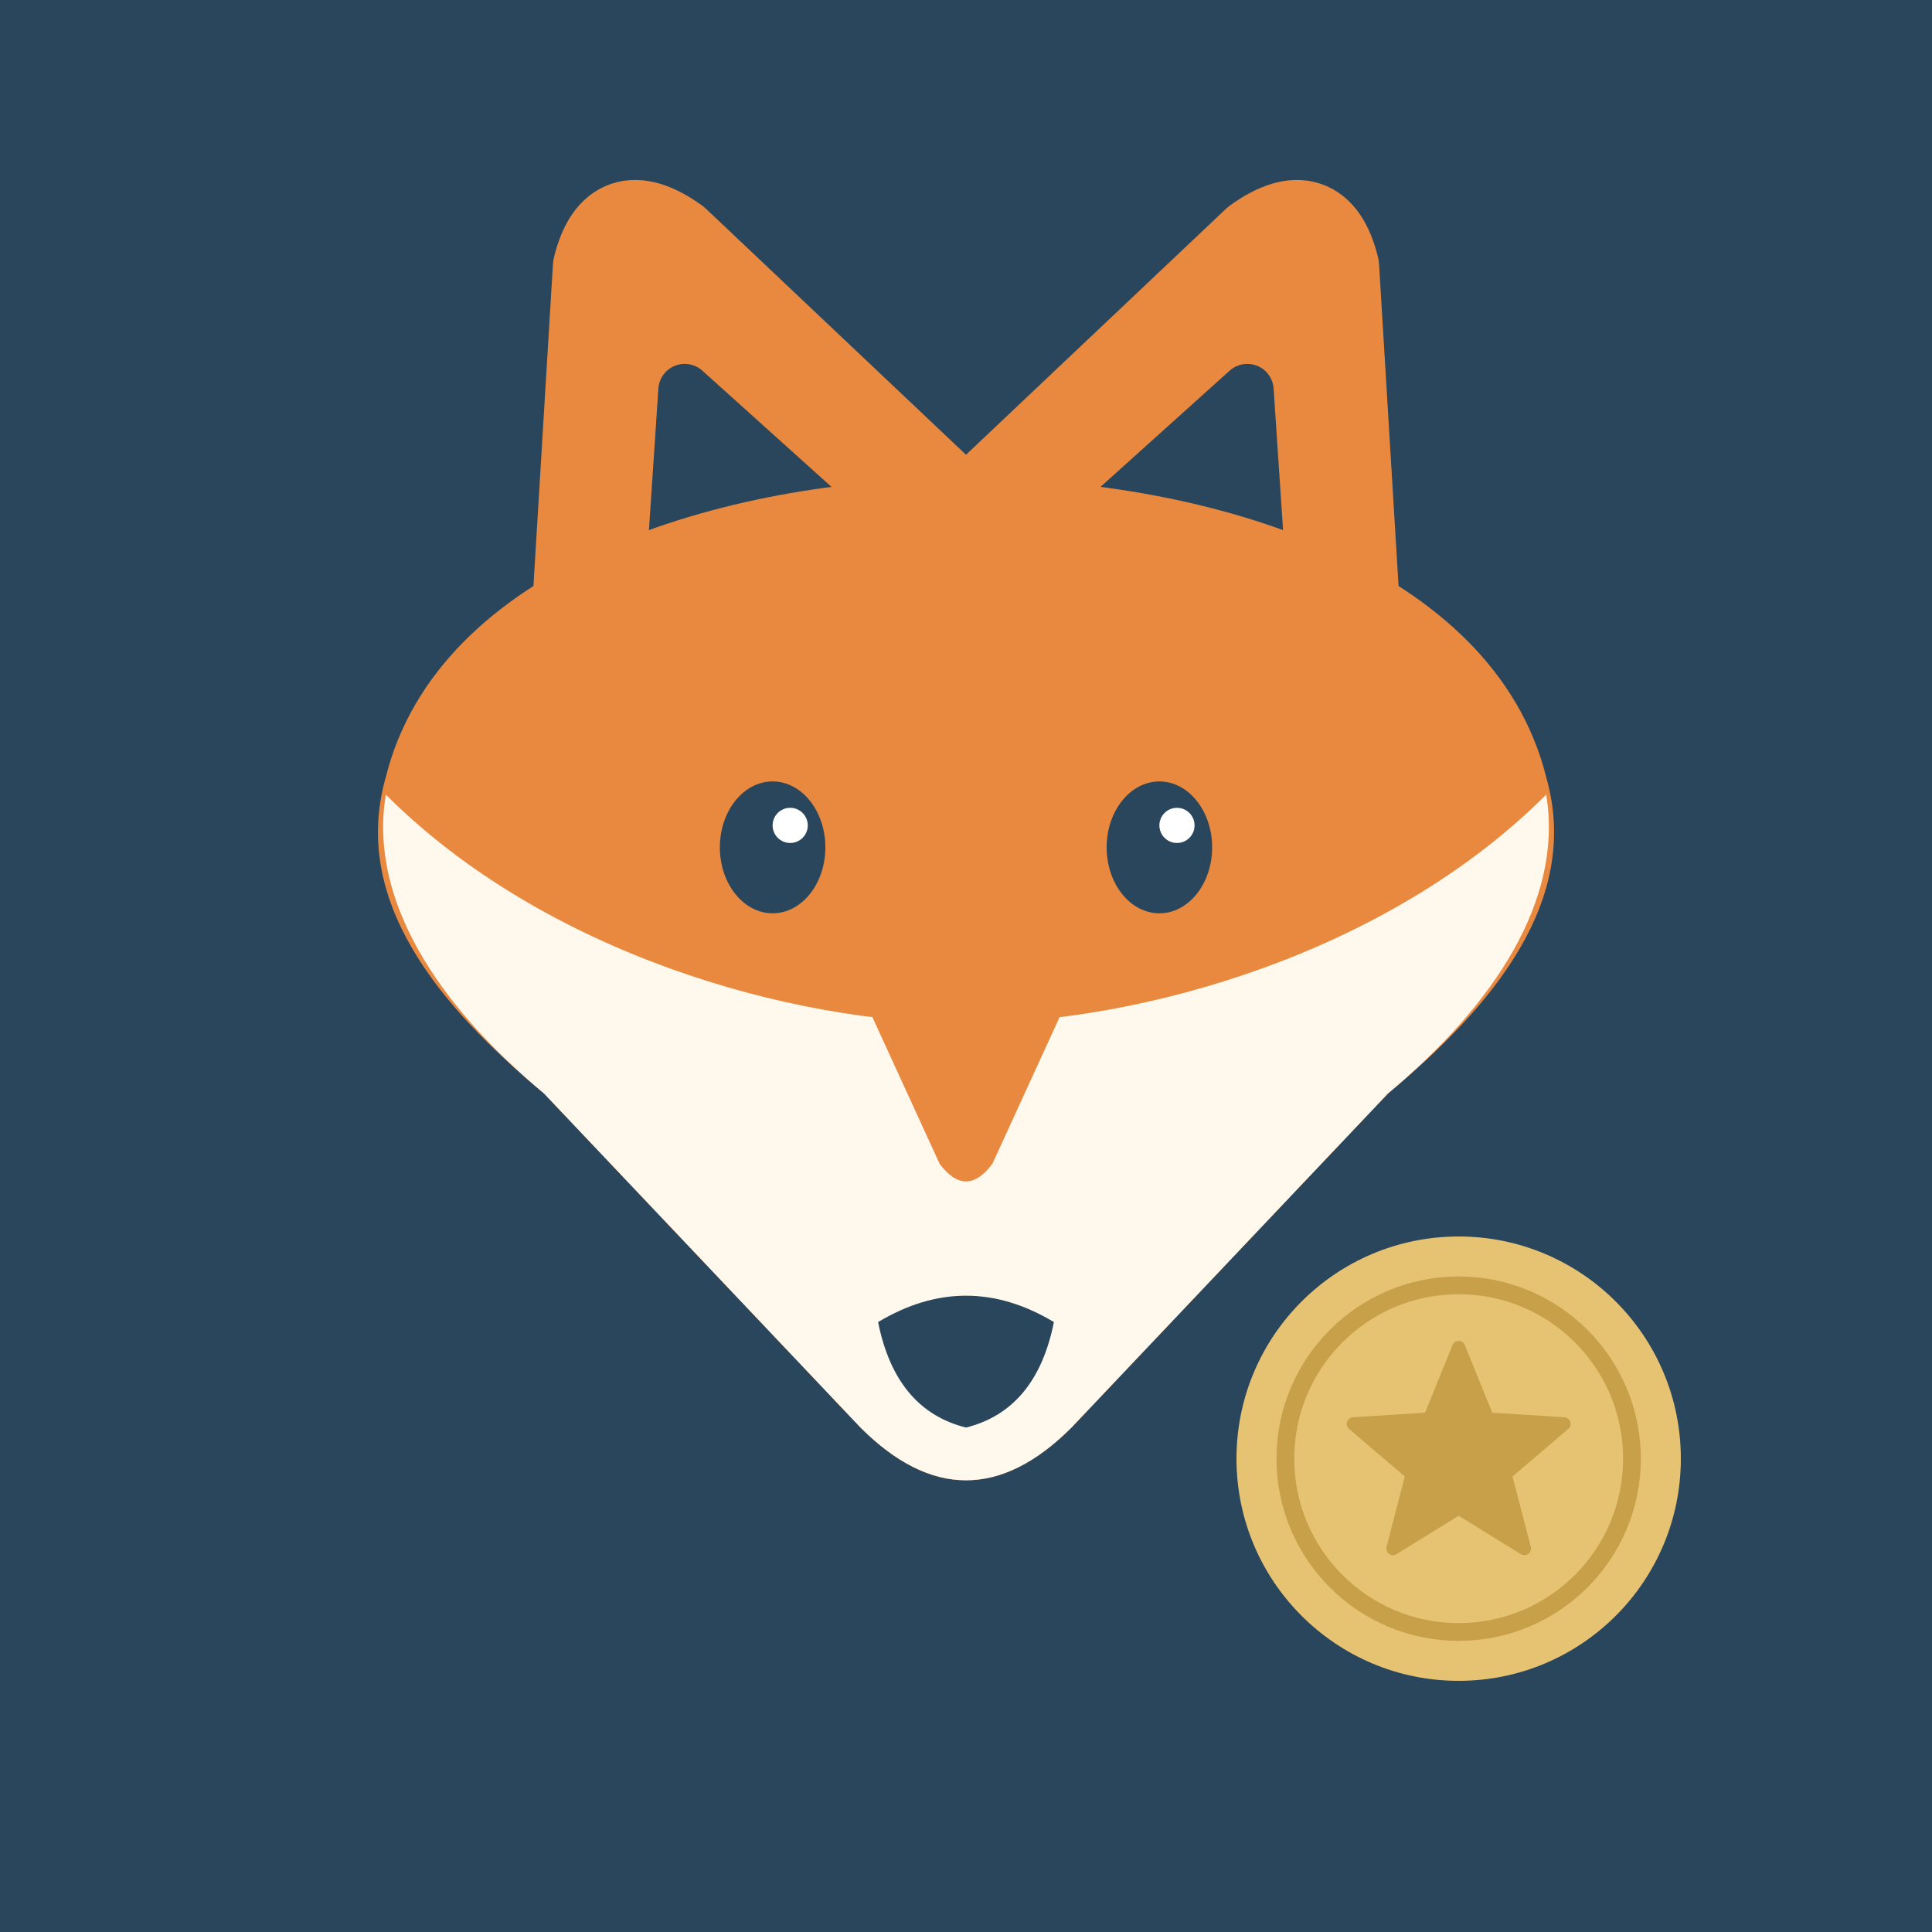
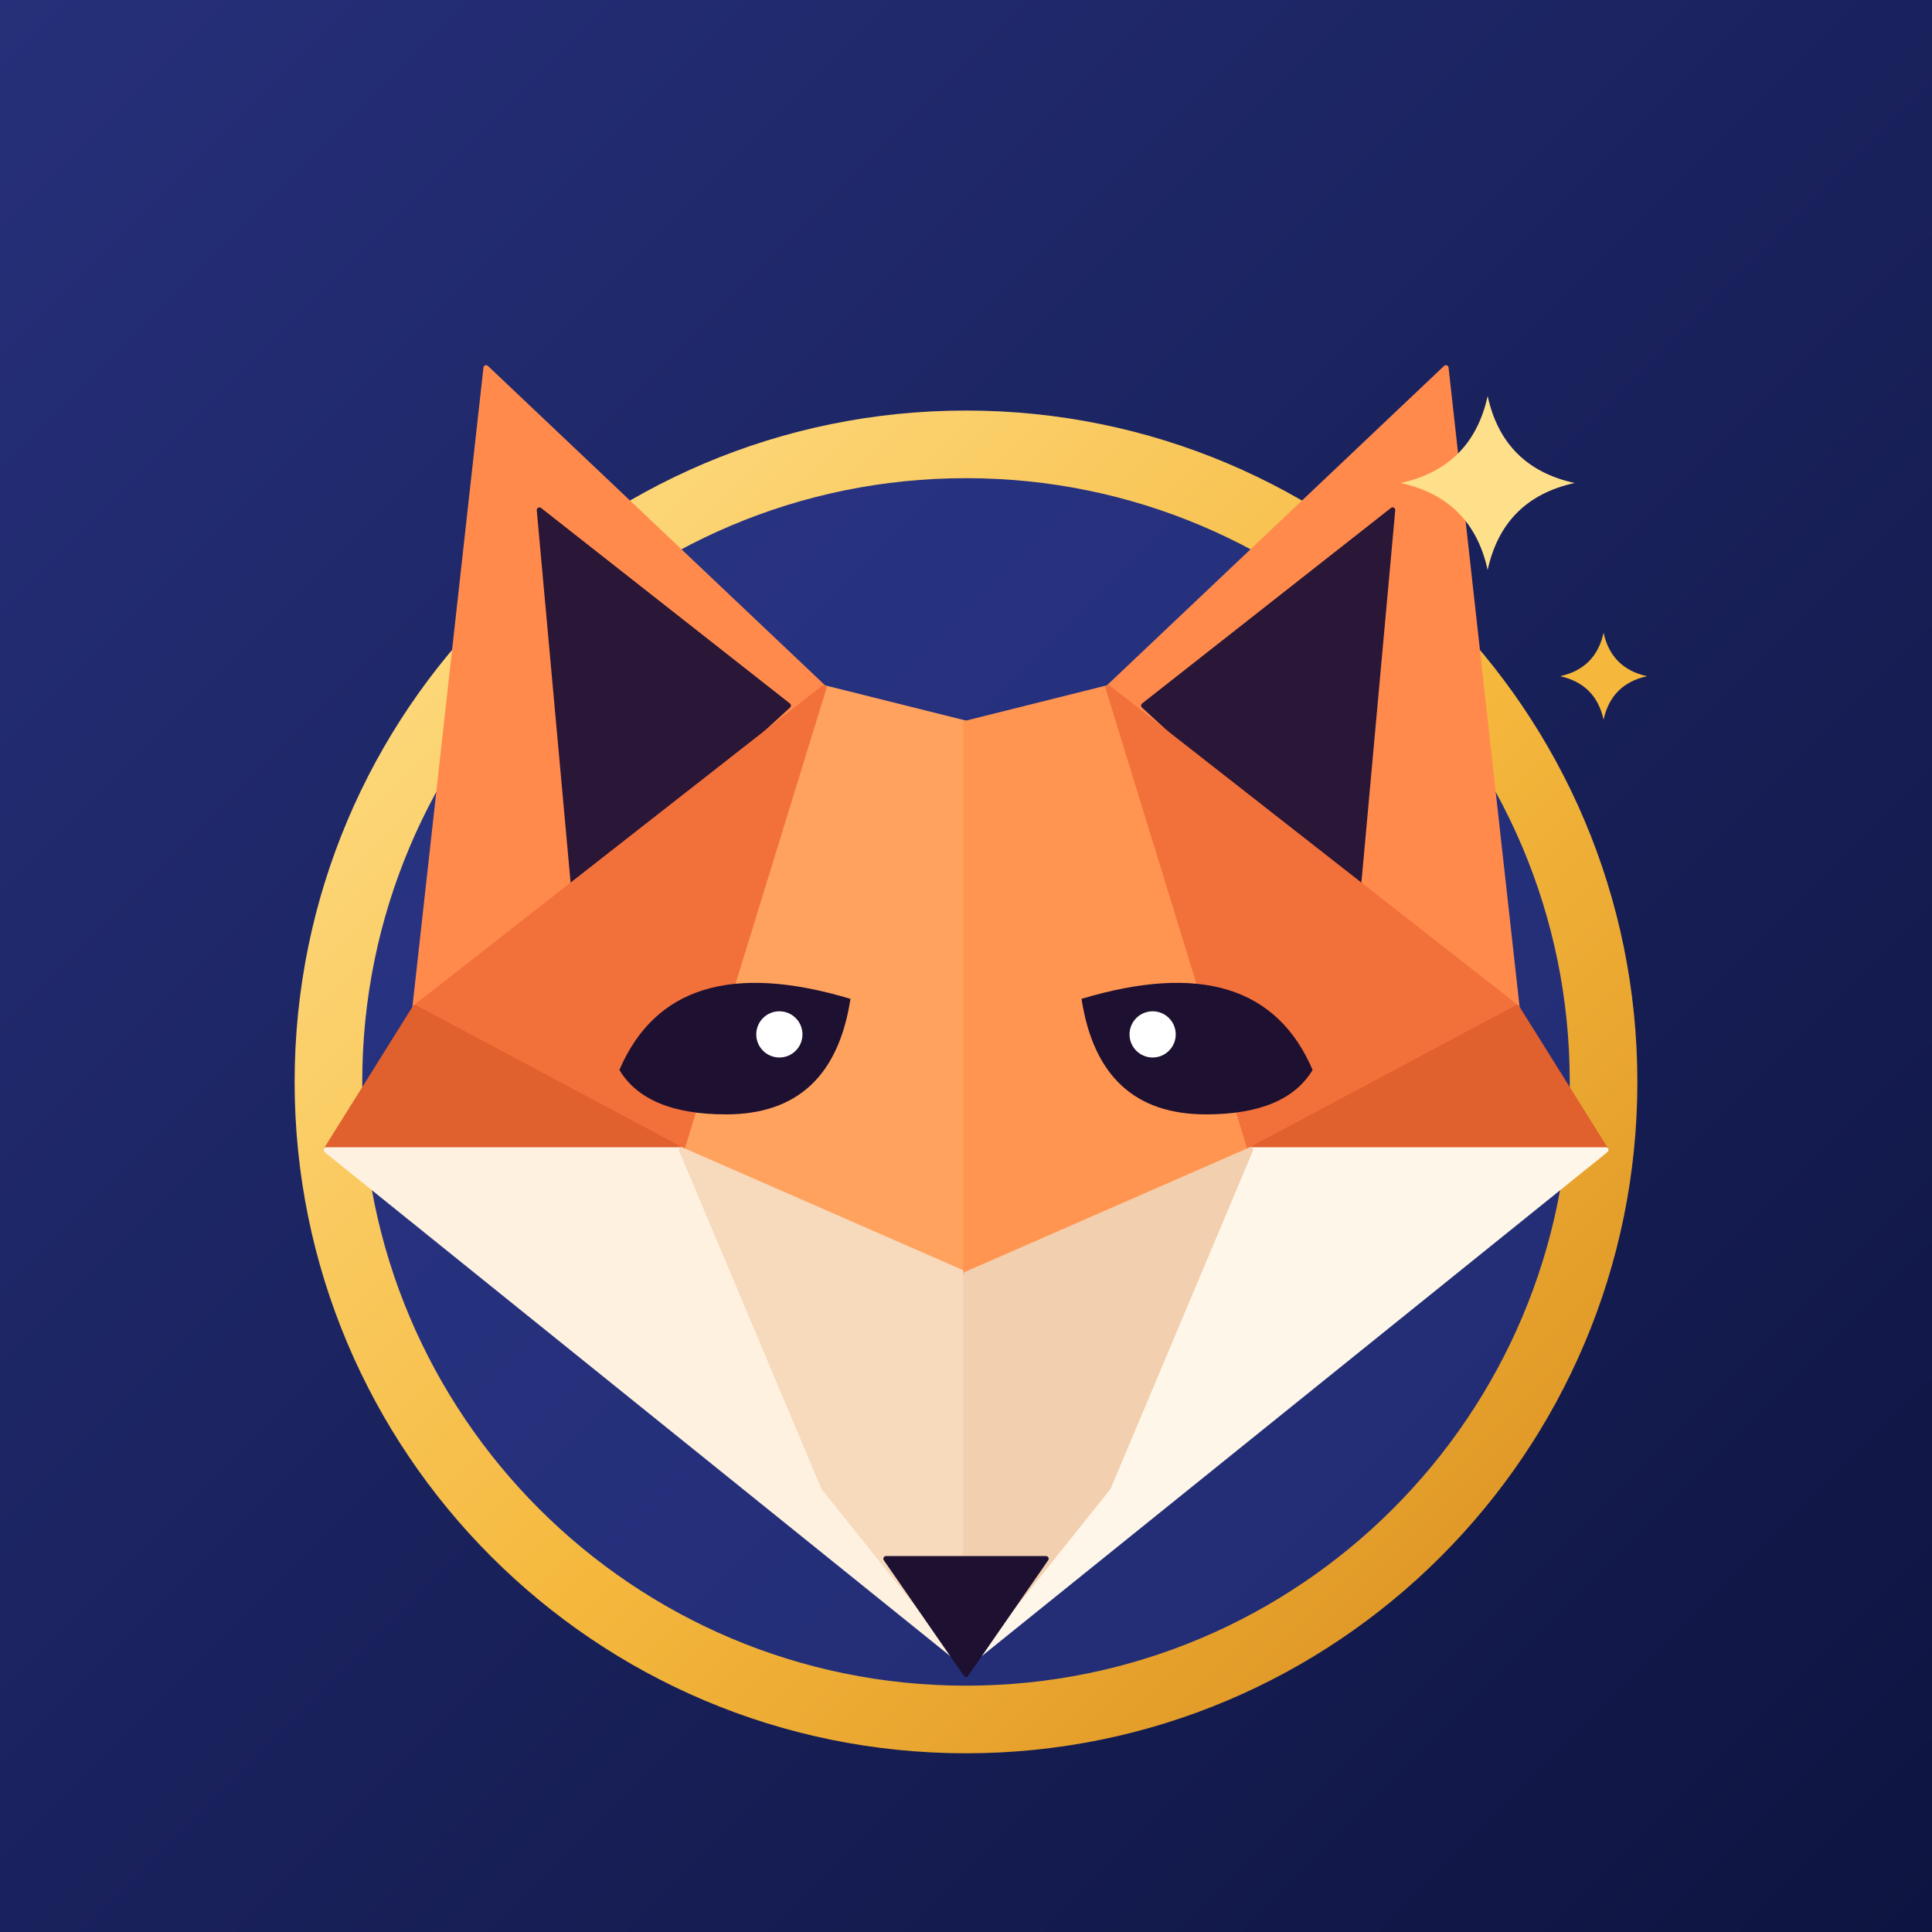
<svg xmlns="http://www.w3.org/2000/svg" width="1024" height="1024" viewBox="0 0 200 200">
-   <rect width="200" height="200" fill="#29465D" />
-   <g transform="translate(9 4) scale(0.91)">
-     <path d="M54 92 L58 26 Q60 18 67 23 L104 58 Z" fill="#E8893F" stroke="#E8893F" stroke-width="10" stroke-linejoin="round" />
-     <path d="M146 92 L142 26 Q140 18 133 23 L96 58 Z" fill="#E8893F" stroke="#E8893F" stroke-width="10" stroke-linejoin="round" />
-     <path d="M66 70 L68 40 L88 58 Z" fill="#29465D" stroke="#29465D" stroke-width="6" stroke-linejoin="round" />
-     <path d="M134 70 L132 40 L112 58 Z" fill="#29465D" stroke="#29465D" stroke-width="6" stroke-linejoin="round" />
-     <path d="M100 50 C128 50 160 60 166 84 C170 98 160 110 148 120 L112 158 Q100 170 88 158 L52 120 C40 110 30 98 34 84 C40 60 72 50 100 50 Z" fill="#E8893F" />
-     <path d="M34 86 C52 104 80 112 100 112 C120 112 148 104 166 86 C168 98 160 110 148 120 L112 158 Q100 170 88 158 L52 120 C40 110 32 98 34 86 Z" fill="#FFF8EC" />
-     <path d="M86 104 Q100 98 114 104 L103 128 Q100 132 97 128 Z" fill="#E8893F" />
-     <ellipse cx="78" cy="92" rx="6" ry="7.5" fill="#29465D" />
-     <circle cx="80" cy="89.5" r="2" fill="#FFFFFF" />
-     <ellipse cx="122" cy="92" rx="6" ry="7.5" fill="#29465D" />
-     <circle cx="124" cy="89.5" r="2" fill="#FFFFFF" />
-     <path d="M90 146 Q100 140 110 146 Q108 156 100 158 Q92 156 90 146 Z" fill="#29465D" />
+   <defs>
+     <linearGradient id="bg" x1="0" y1="0" x2="1" y2="1">
+       <stop offset="0" stop-color="#26307A" />
+       <stop offset="1" stop-color="#0E1440" />
+     </linearGradient>
+     <linearGradient id="gold" x1="0" y1="0" x2="1" y2="1">
+       <stop offset="0" stop-color="#FFE08A" />
+       <stop offset="0.55" stop-color="#F5B83D" />
+       <stop offset="1" stop-color="#D98E1F" />
+     </linearGradient>
+   </defs>
+   <rect width="200" height="200" rx="0" fill="url(#bg)" />
+   <circle cx="100" cy="112" r="66" fill="#2F3C96" opacity="0.55" />
+   <circle cx="100" cy="112" r="66" fill="none" stroke="url(#gold)" stroke-width="7" />
+   <g transform="translate(100 108) scale(0.92) translate(-100 -100)">
+     <polygon points="46,24 38,96 84,60" fill="#FF8A4C" stroke="#FF8A4C" stroke-width="0.6" stroke-linejoin="round" />
+     <polygon points="52,40 80,62 56,84" fill="#2A1636" stroke="#2A1636" stroke-width="0.6" stroke-linejoin="round" />
+     <polygon points="84,60 100,64 100,126 68,112" fill="#FFA25E" stroke="#FFA25E" stroke-width="0.6" stroke-linejoin="round" />
+     <polygon points="38,96 84,60 68,112" fill="#F2703A" stroke="#F2703A" stroke-width="0.6" stroke-linejoin="round" />
+     <polygon points="28,112 38,96 68,112" fill="#E0602E" stroke="#E0602E" stroke-width="0.6" stroke-linejoin="round" />
+     <polygon points="28,112 68,112 84,150 100,170" fill="#FFF1E0" stroke="#FFF1E0" stroke-width="0.6" stroke-linejoin="round" />
+     <polygon points="68,112 100,126 100,170 84,150" fill="#F7D9BC" stroke="#F7D9BC" stroke-width="0.6" stroke-linejoin="round" />
+     <polygon points="154,24 162,96 116,60" fill="#FF8A4C" stroke="#FF8A4C" stroke-width="0.6" stroke-linejoin="round" />
+     <polygon points="148,40 120,62 144,84" fill="#2A1636" stroke="#2A1636" stroke-width="0.6" stroke-linejoin="round" />
+     <polygon points="116,60 100,64 100,126 132,112" fill="#FF9550" stroke="#FF9550" stroke-width="0.6" stroke-linejoin="round" />
+     <polygon points="162,96 116,60 132,112" fill="#F2703A" stroke="#F2703A" stroke-width="0.6" stroke-linejoin="round" />
+     <polygon points="172,112 162,96 132,112" fill="#E0602E" stroke="#E0602E" stroke-width="0.6" stroke-linejoin="round" />
+     <polygon points="172,112 132,112 116,150 100,170" fill="#FFF6EA" stroke="#FFF6EA" stroke-width="0.6" stroke-linejoin="round" />
+     <polygon points="132,112 100,126 100,170 116,150" fill="#F2CFAE" stroke="#F2CFAE" stroke-width="0.6" stroke-linejoin="round" />
+     <path d="M61 103 Q67 89 87 95 Q85 108 73 108 Q64 108 61 103 Z" fill="#1E1030" />
+     <path d="M139 103 Q133 89 113 95 Q115 108 127 108 Q136 108 139 103 Z" fill="#1E1030" />
+     <circle cx="79" cy="99" r="2.6" fill="#FFFFFF" />
+     <circle cx="121" cy="99" r="2.6" fill="#FFFFFF" />
+     <polygon points="91,158 109,158 100,171" fill="#1E1030" stroke="#1E1030" stroke-width="0.6" stroke-linejoin="round" />
  </g>
-   <circle cx="151" cy="151" r="28" fill="#29465D" />
-   <circle cx="151" cy="151" r="23" fill="#E6C372" />
-   <circle cx="151" cy="151" r="17.94" fill="none" stroke="#C9A04A" stroke-width="1.84" />
-   <polygon points="151.0,139.5 154.0,146.9 161.9,147.4 155.8,152.6 157.8,160.3 151.0,156.1 144.2,160.3 146.2,152.6 140.1,147.4 148.0,146.9" fill="#C9A04A" stroke="#C9A04A" stroke-width="1.38" stroke-linejoin="round" />
+   <path d="M154 41 Q155.62 48.38 163 50 Q155.62 51.62 154 59 Q152.38 51.62 145 50 Q152.38 48.38 154 41 Z" fill="#FFE08A" />
+   <path d="M166 65.5 Q166.81 69.19 170.5 70 Q166.81 70.81 166 74.5 Q165.19 70.81 161.5 70 Q165.19 69.19 166 65.5 Z" fill="#F5B83D" />
</svg>
